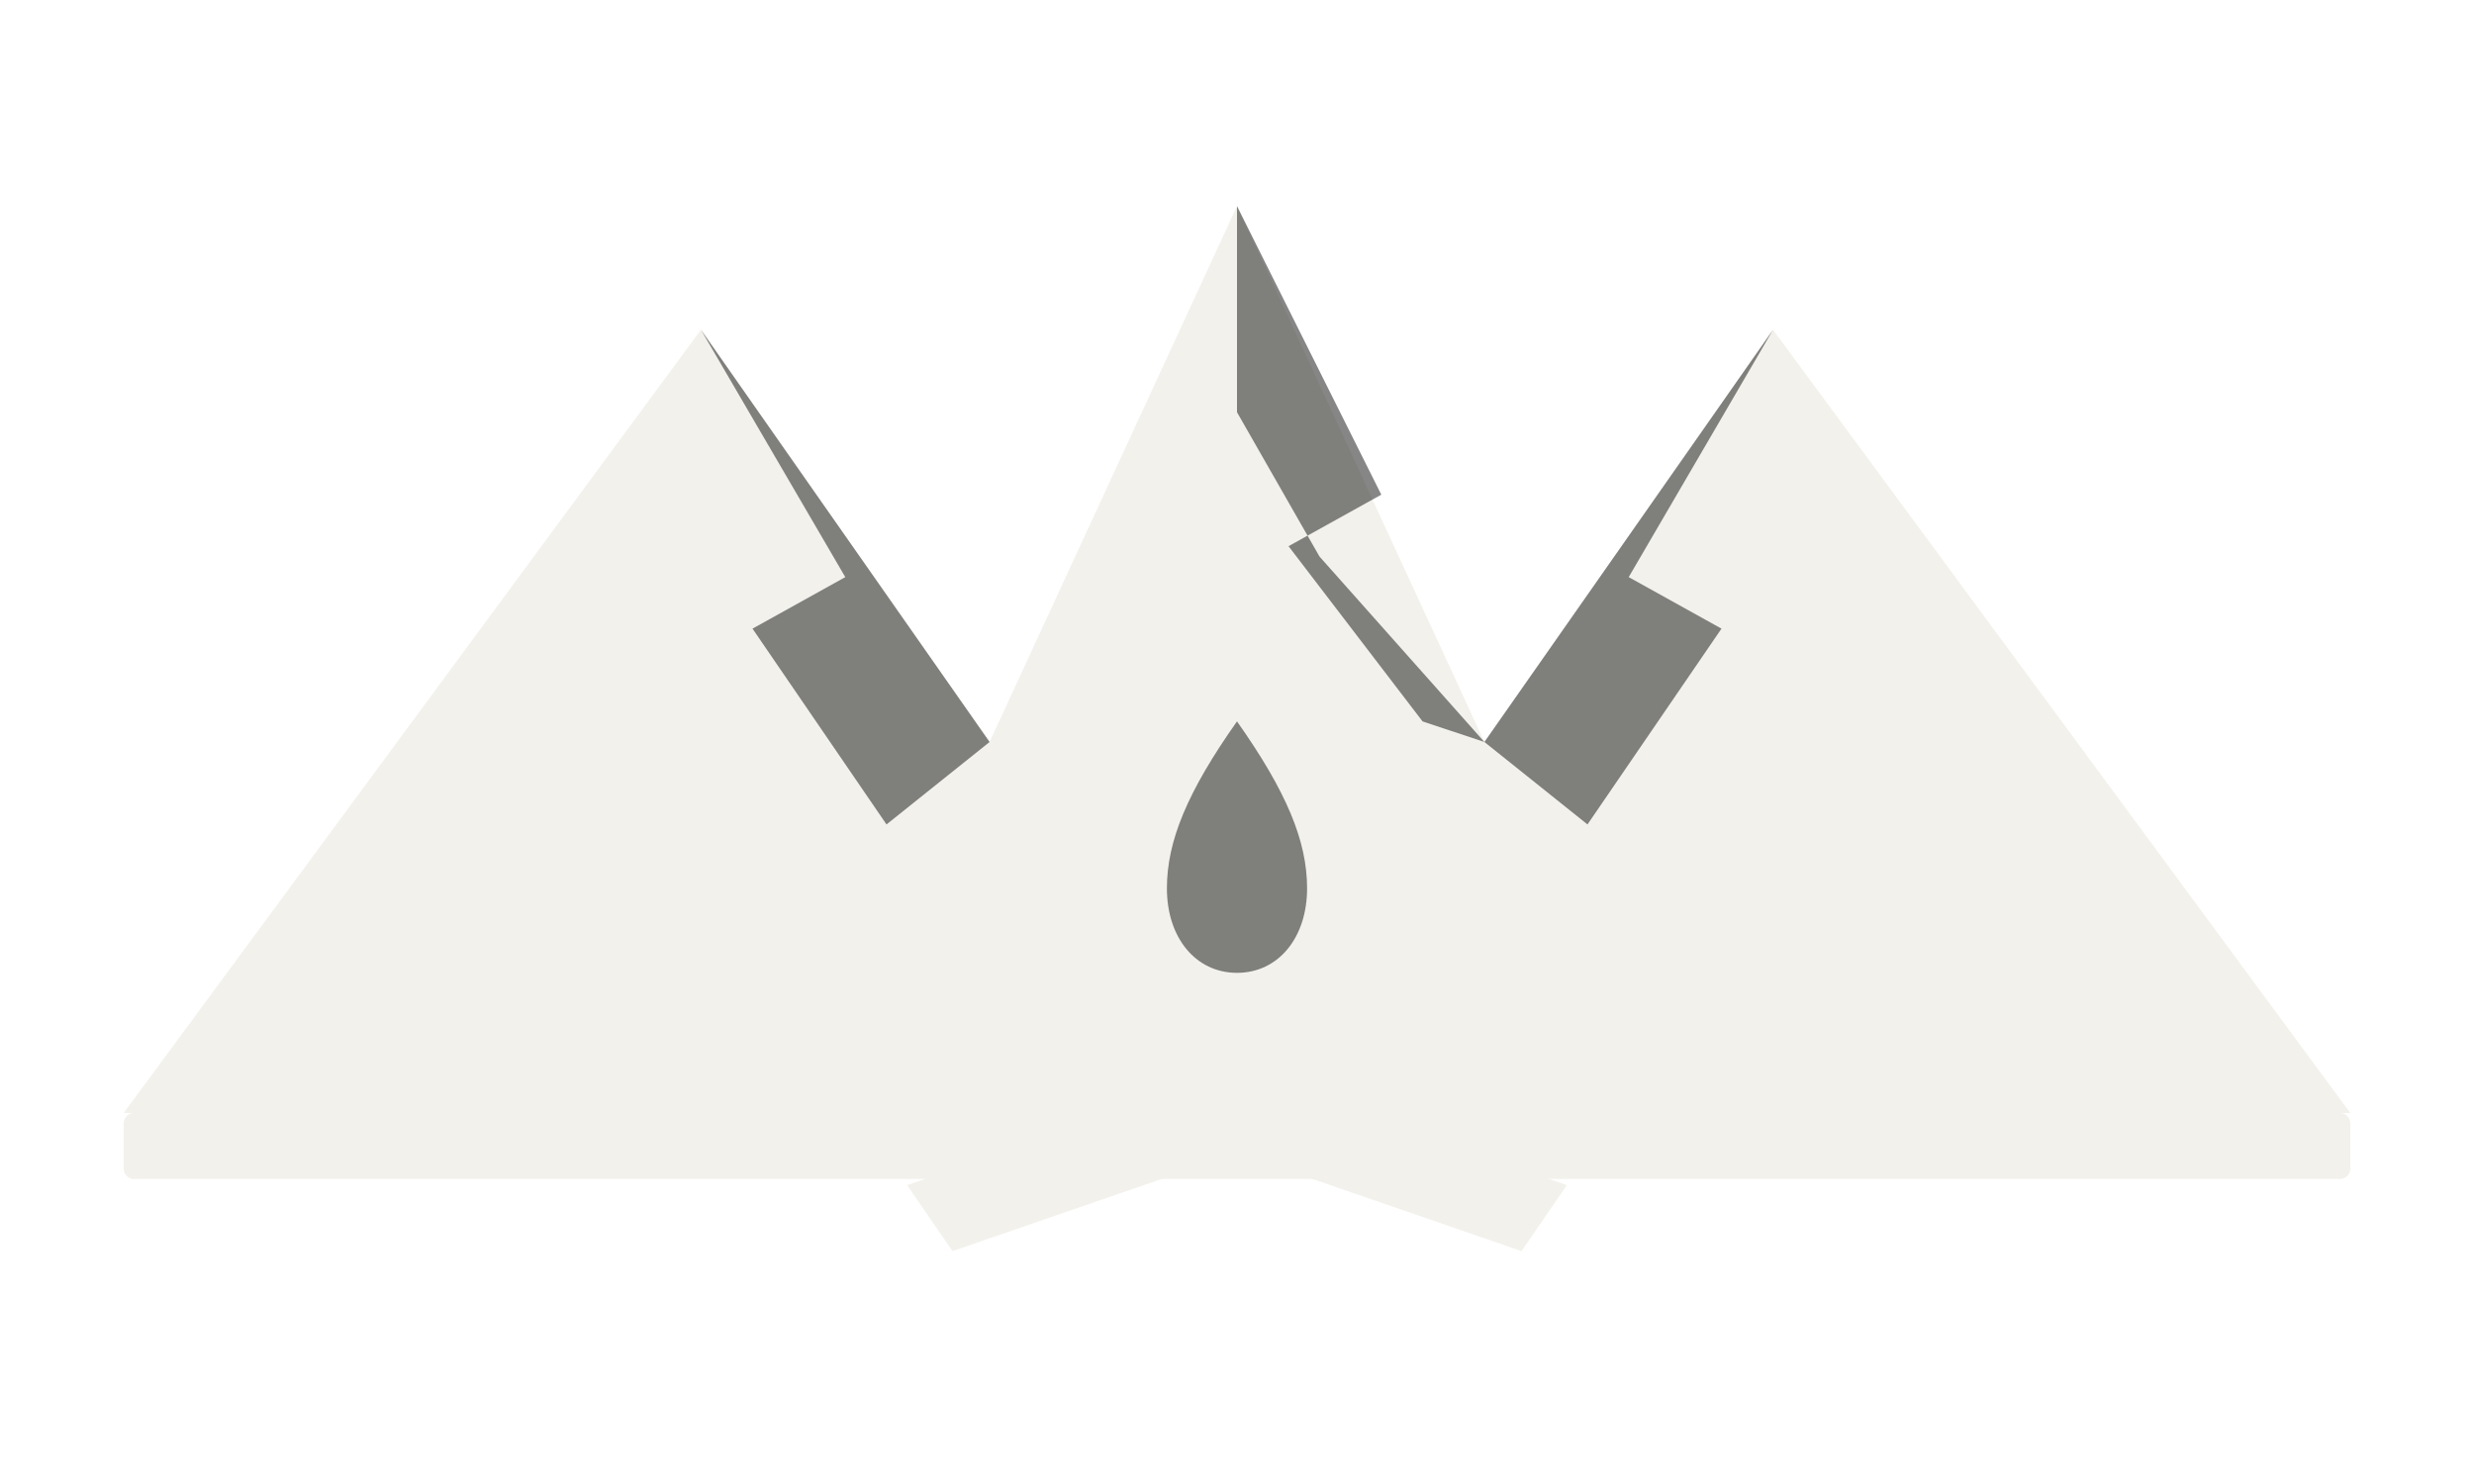
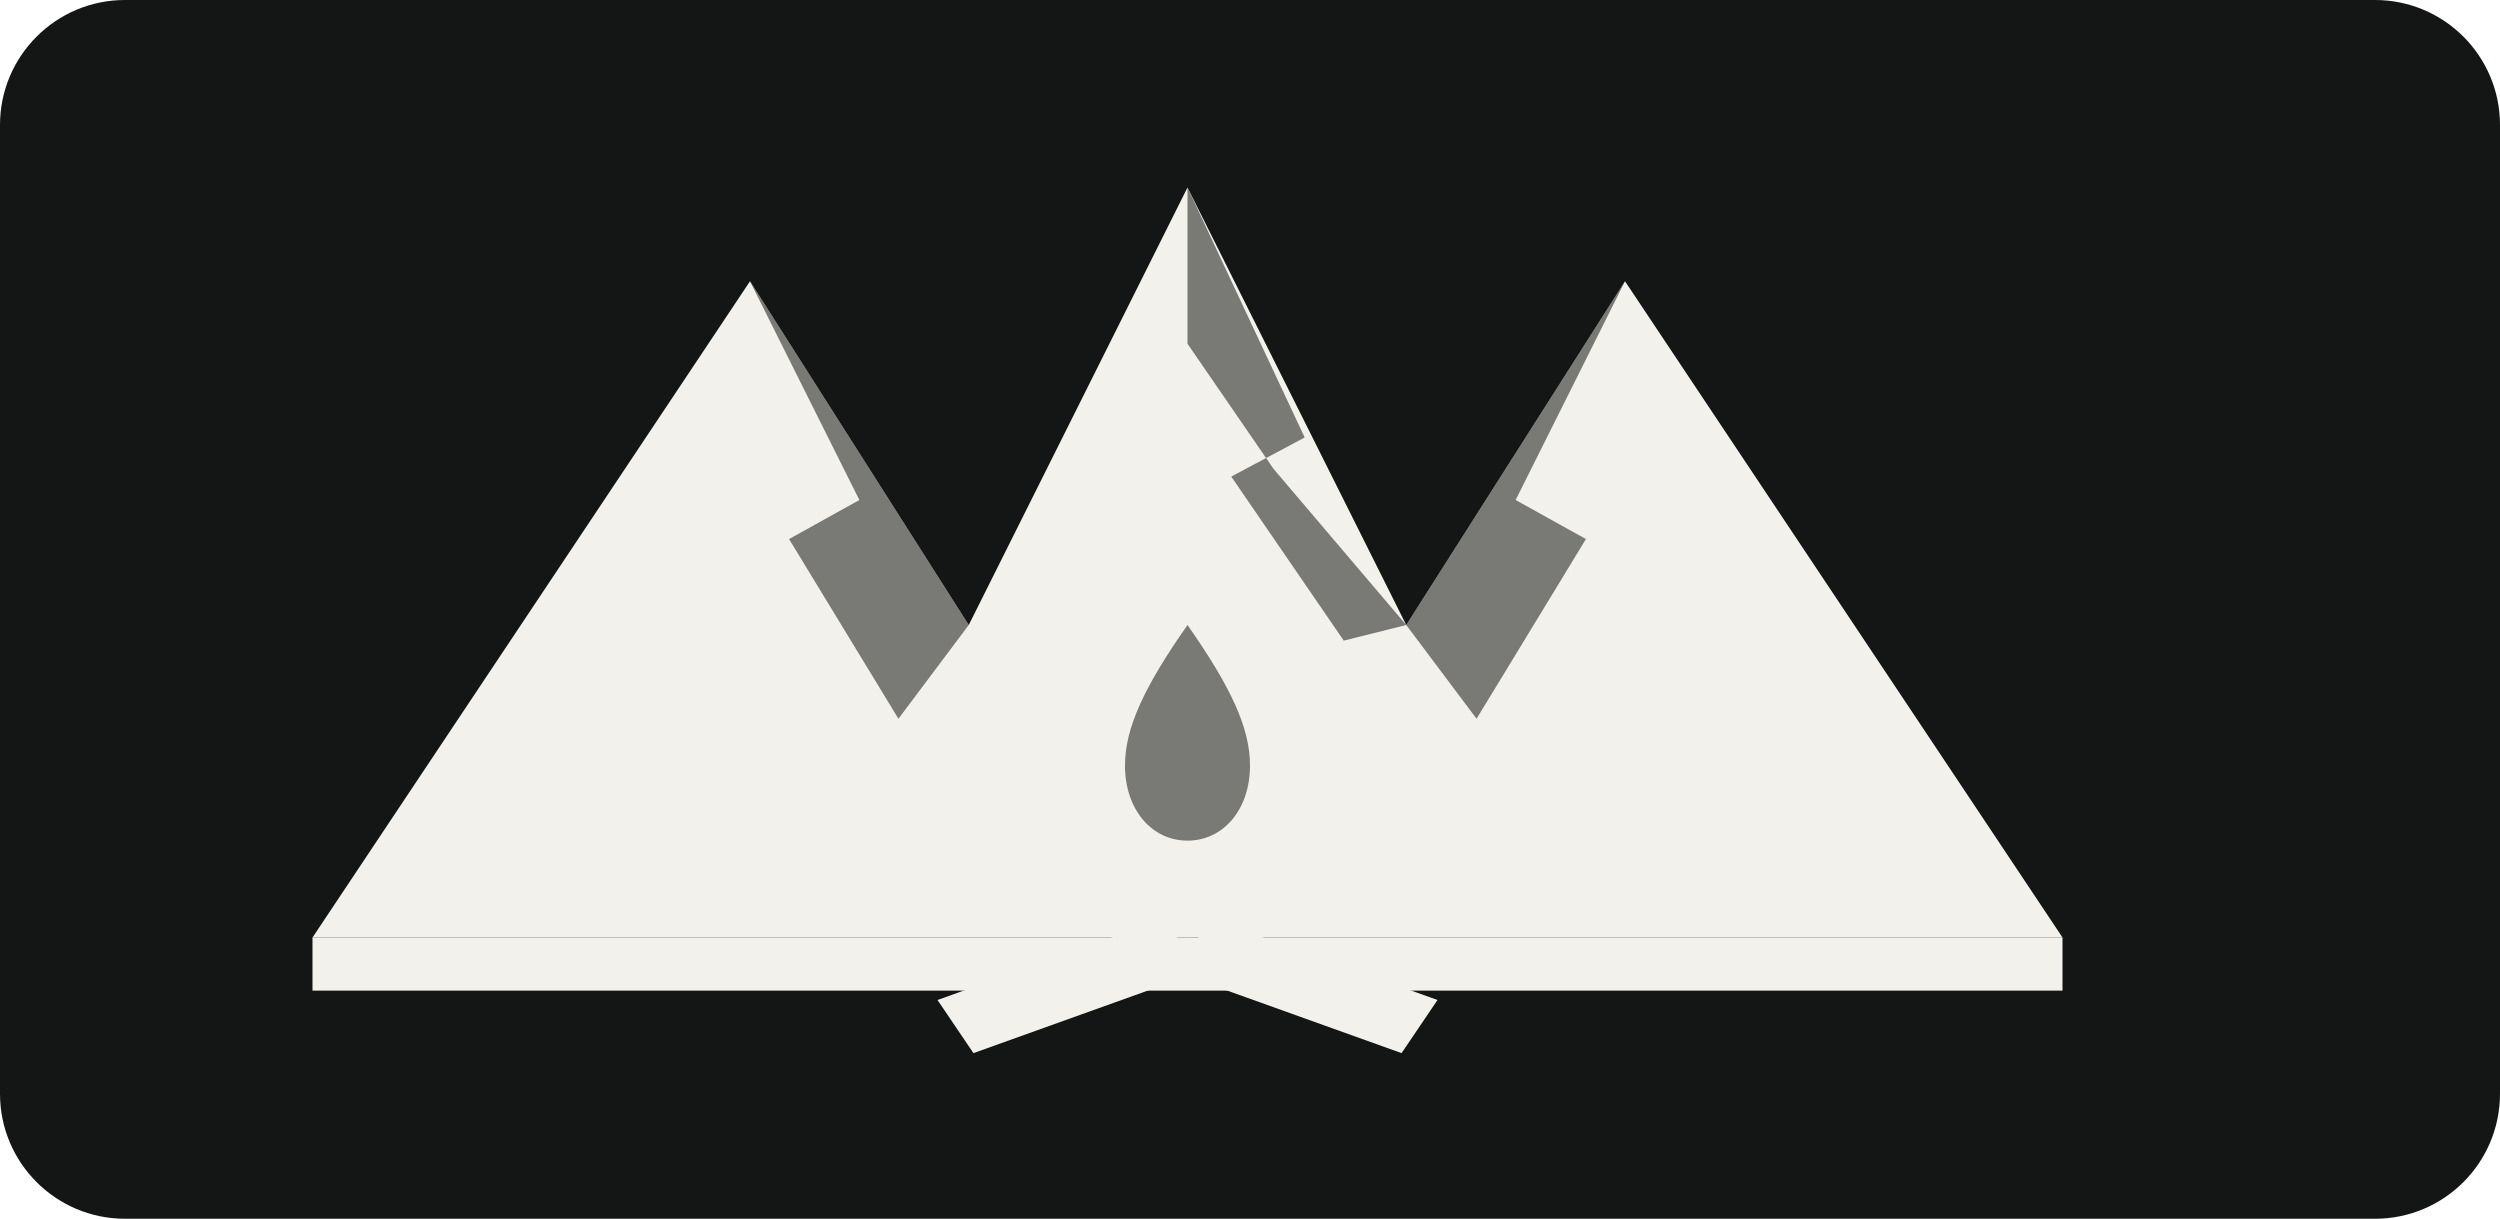
- <svg xmlns="http://www.w3.org/2000/svg" viewBox="0 0 120 72" fill="none" role="img" aria-label="Northern Magical Place">
-   <g fill="#F3F1EC">
-     <path d="M6 54 L34 16 L48 36 L60 10 L72 36 L86 16 L114 54 H6 Z" />
-     <rect x="6" y="54" width="108" height="3.2" rx="0.5" />
-     <path d="M60 26 C55.2 33.2 52.8 38.2 52.8 43.2 C52.8 48.2 55.8 52 60 52 C64.2 52 67.2 48.2 67.2 43.2 C67.2 38.2 64.8 33.2 60 26 Z" />
-     <path d="M44 57.5 L58.2 52.6 L60.4 55.8 L46.2 60.7 Z" />
-     <path d="M76 57.5 L61.8 52.6 L59.6 55.8 L73.8 60.7 Z" />
+ <svg xmlns="http://www.w3.org/2000/svg" viewBox="0 0 160 78" role="img" aria-label="Northern Magical Place">
+   <rect width="160" height="78" rx="8" fill="#141615" />
+   <g transform="translate(20 8)" fill="#F3F1EC">
+     <path d="M0 52 L28 10 L42 32 L56 4 L70 32 L84 10 L112 52 H0 Z" />
+     <rect x="0" y="52" width="112" height="3.4" />
+     <path d="M56 22 C50.5 30 47.8 35.5 47.8 41 C47.8 46.8 51.2 51 56 51 C60.8 51 64.2 46.8 64.2 41 C64.2 35.5 61.5 30 56 22 Z" />
+     <path d="M40 56 L54.5 50.8 L56.8 54.2 L42.3 59.4 Z" />
+     <path d="M72 56 L57.5 50.8 L55.2 54.2 L69.7 59.4 Z" />
  </g>
-   <g fill="#0C0D0C" opacity="0.5">
-     <path d="M34 16 L41 28 L36.5 30.5 L43 40 L48 36 Z" />
-     <path d="M60 10 L67 24 L62.5 26.5 L69 35 L72 36 L64 27 L60 20 Z" />
-     <path d="M86 16 L79 28 L83.5 30.5 L77 40 L72 36 Z" />
-     <path d="M60 35 C57.6 38.4 56.6 40.8 56.6 43.1 C56.6 45.5 58 47.2 60 47.2 C62 47.2 63.4 45.5 63.4 43.1 C63.4 40.8 62.4 38.4 60 35 Z" />
+   <g transform="translate(20 8)" fill="#141615" opacity="0.55">
+     <path d="M28 10 L35 24 L30.5 26.5 L37.5 38 L42 32 Z" />
+     <path d="M56 4 L63.5 20 L58.8 22.5 L66 33 L70 32 L61.5 22 L56 14 Z" />
+     <path d="M84 10 L77 24 L81.5 26.5 L74.5 38 L70 32 Z" />
+     <path d="M56 32 C53.2 36 52 38.6 52 41 C52 43.8 53.7 45.8 56 45.8 C58.3 45.8 60 43.8 60 41 C60 38.6 58.8 36 56 32 Z" />
  </g>
</svg>
